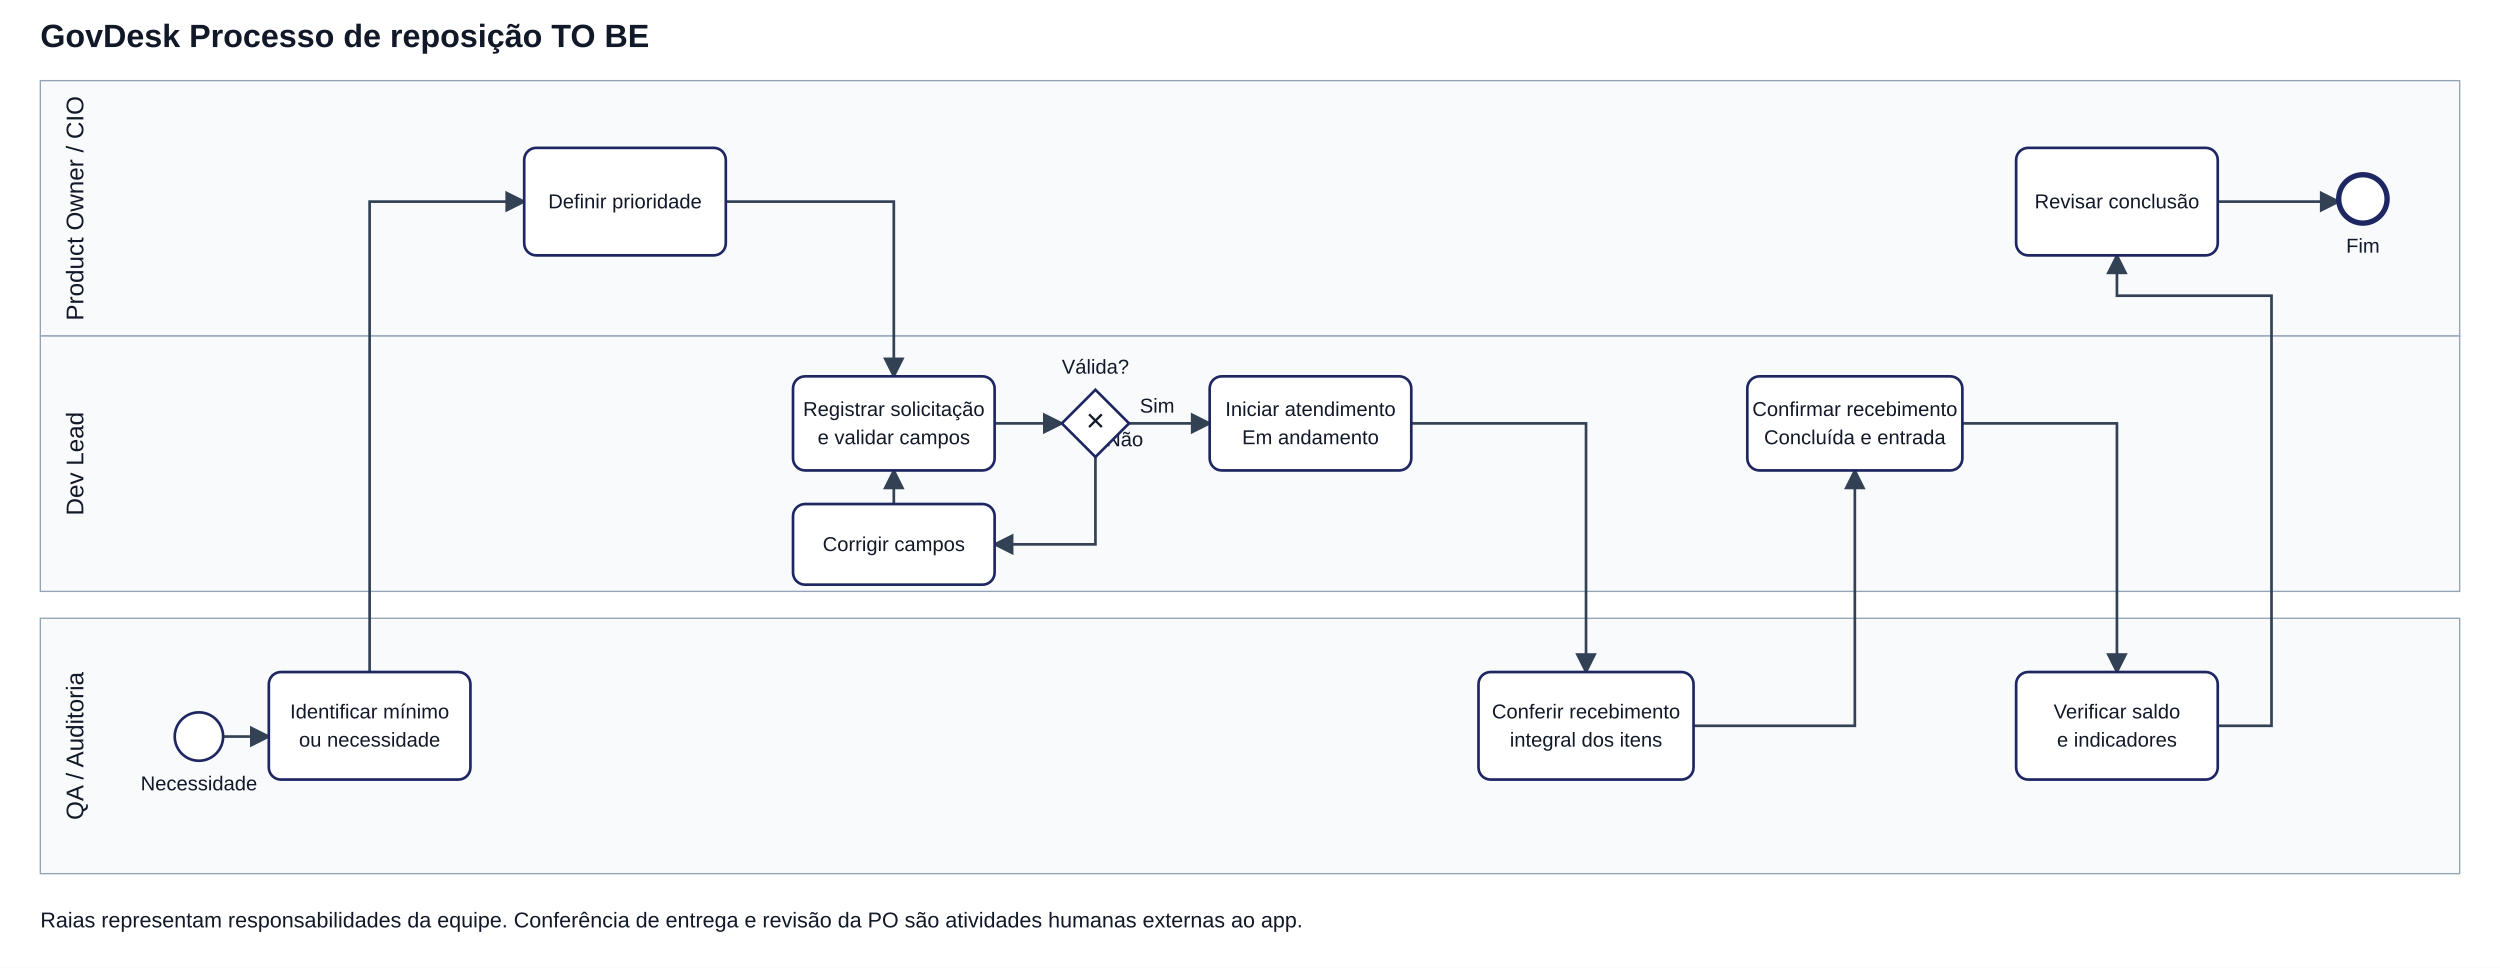
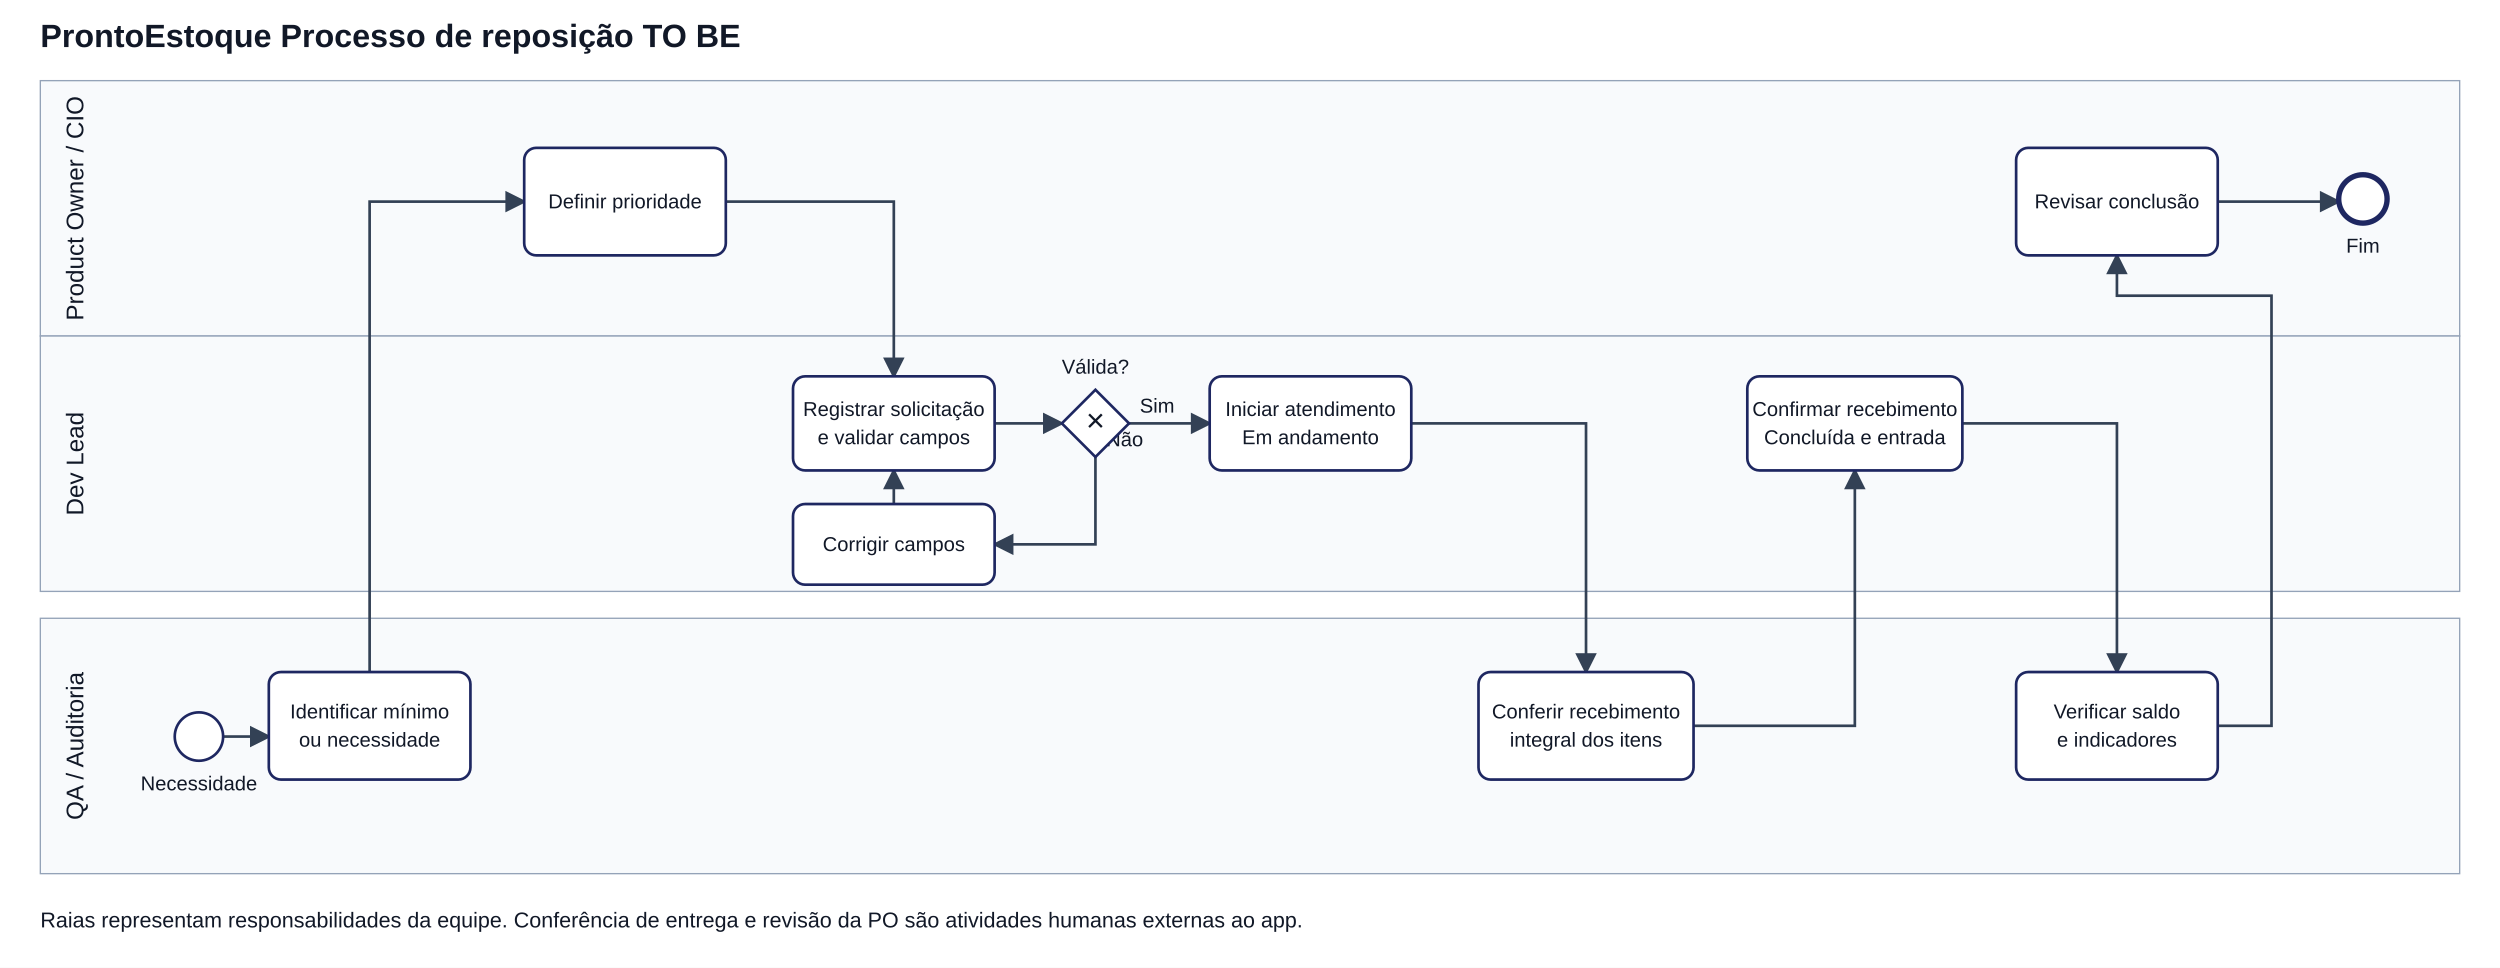
<svg xmlns="http://www.w3.org/2000/svg" width="1860" height="720" viewBox="0 0 1860 720" role="img" aria-labelledby="titulo descricao">
  <rect width="1860" height="720" fill="white" />
  <defs>
    <marker id="seta" markerWidth="8" markerHeight="8" refX="7" refY="4" orient="auto">
      <path d="M0,0 L8,4 L0,8 Z" fill="#334155" />
    </marker>
  </defs>
  <g font-family="Arial,sans-serif" fill="#111827">
-     <text x="30" y="35" font-size="24" font-weight="bold">GovDesk   Processo de reposição TO BE</text>
+     <text x="30" y="35" font-size="24" font-weight="bold">ProntoEstoque   Processo de reposição TO BE</text>
    <rect x="30" y="60" width="1800" height="190" fill="#f8fafc" stroke="#94a3b8" />
    <text x="62" y="155" font-size="18" text-anchor="middle" transform="rotate(-90 62 155)">Product Owner / CIO</text>
    <rect x="30" y="250" width="1800" height="190" fill="#f8fafc" stroke="#94a3b8" />
    <text x="62" y="345" font-size="18" text-anchor="middle" transform="rotate(-90 62 345)">Dev Lead</text>
    <rect x="30" y="460" width="1800" height="190" fill="#f8fafc" stroke="#94a3b8" />
    <text x="62" y="555" font-size="18" text-anchor="middle" transform="rotate(-90 62 555)">QA / Auditoria</text>
    <polyline points="166,548 200,548" fill="none" stroke="#334155" stroke-width="2" marker-end="url(#seta)" />
    <polyline points="275,500 275,150 390,150" fill="none" stroke="#334155" stroke-width="2" marker-end="url(#seta)" />
    <polyline points="540,150 665,150 665,280" fill="none" stroke="#334155" stroke-width="2" marker-end="url(#seta)" />
    <polyline points="740,315 790,315" fill="none" stroke="#334155" stroke-width="2" marker-end="url(#seta)" />
    <polyline points="815,340 815,405 740,405" fill="none" stroke="#334155" stroke-width="2" marker-end="url(#seta)" />
    <text x="823" y="332" font-size="15">Não</text>
    <polyline points="665,375 665,350" fill="none" stroke="#334155" stroke-width="2" marker-end="url(#seta)" />
    <polyline points="840,315 900,315" fill="none" stroke="#334155" stroke-width="2" marker-end="url(#seta)" />
    <text x="848" y="307" font-size="15">Sim</text>
    <polyline points="1050,315 1180,315 1180,500" fill="none" stroke="#334155" stroke-width="2" marker-end="url(#seta)" />
    <polyline points="1260,540 1380,540 1380,350" fill="none" stroke="#334155" stroke-width="2" marker-end="url(#seta)" />
    <polyline points="1460,315 1575,315 1575,500" fill="none" stroke="#334155" stroke-width="2" marker-end="url(#seta)" />
    <polyline points="1650,540 1690,540 1690,220 1575,220 1575,190" fill="none" stroke="#334155" stroke-width="2" marker-end="url(#seta)" />
    <polyline points="1650,150 1740,150" fill="none" stroke="#334155" stroke-width="2" marker-end="url(#seta)" />
    <circle cx="148.0" cy="548.0" r="18" fill="white" stroke="#1e2761" stroke-width="2" />
    <text x="148.0" y="588" text-anchor="middle" font-size="15">Necessidade</text>
    <rect x="200" y="500" width="150" height="80" rx="9" fill="white" stroke="#1e2761" stroke-width="2" />
    <text x="275.0" y="534.5" text-anchor="middle" font-size="15">Identificar mínimo</text>
    <text x="275.0" y="555.5" text-anchor="middle" font-size="15">ou necessidade</text>
    <rect x="390" y="110" width="150" height="80" rx="9" fill="white" stroke="#1e2761" stroke-width="2" />
    <text x="465.0" y="155.0" text-anchor="middle" font-size="15">Definir prioridade</text>
    <rect x="590" y="280" width="150" height="70" rx="9" fill="white" stroke="#1e2761" stroke-width="2" />
    <text x="665.0" y="309.5" text-anchor="middle" font-size="15">Registrar solicitação</text>
    <text x="665.0" y="330.5" text-anchor="middle" font-size="15">e validar campos</text>
    <polygon points="815.0,290 840,315.0 815.0,340 790,315.0" fill="white" stroke="#1e2761" stroke-width="2" />
    <text x="815.0" y="321.0" text-anchor="middle" font-size="24">×</text>
    <text x="815.0" y="278" text-anchor="middle" font-size="15">Válida?</text>
    <rect x="590" y="375" width="150" height="60" rx="9" fill="white" stroke="#1e2761" stroke-width="2" />
    <text x="665.0" y="410.0" text-anchor="middle" font-size="15">Corrigir campos</text>
    <rect x="900" y="280" width="150" height="70" rx="9" fill="white" stroke="#1e2761" stroke-width="2" />
    <text x="975.0" y="309.5" text-anchor="middle" font-size="15">Iniciar atendimento</text>
    <text x="975.0" y="330.5" text-anchor="middle" font-size="15">Em andamento</text>
    <rect x="1100" y="500" width="160" height="80" rx="9" fill="white" stroke="#1e2761" stroke-width="2" />
    <text x="1180.0" y="534.5" text-anchor="middle" font-size="15">Conferir recebimento</text>
    <text x="1180.0" y="555.5" text-anchor="middle" font-size="15">integral dos itens</text>
    <rect x="1300" y="280" width="160" height="70" rx="9" fill="white" stroke="#1e2761" stroke-width="2" />
    <text x="1380.0" y="309.5" text-anchor="middle" font-size="15">Confirmar recebimento</text>
    <text x="1380.0" y="330.5" text-anchor="middle" font-size="15">Concluída e entrada</text>
    <rect x="1500" y="500" width="150" height="80" rx="9" fill="white" stroke="#1e2761" stroke-width="2" />
    <text x="1575.0" y="534.5" text-anchor="middle" font-size="15">Verificar saldo</text>
    <text x="1575.0" y="555.5" text-anchor="middle" font-size="15">e indicadores</text>
    <rect x="1500" y="110" width="150" height="80" rx="9" fill="white" stroke="#1e2761" stroke-width="2" />
    <text x="1575.0" y="155.0" text-anchor="middle" font-size="15">Revisar conclusão</text>
    <circle cx="1758.0" cy="148.0" r="18" fill="white" stroke="#1e2761" stroke-width="4" />
    <text x="1758.0" y="188" text-anchor="middle" font-size="15">Fim</text>
    <text x="30" y="690" font-size="16">Raias representam responsabilidades da equipe. Conferência de entrega e revisão da PO são atividades humanas externas ao app.</text>
  </g>
</svg>
